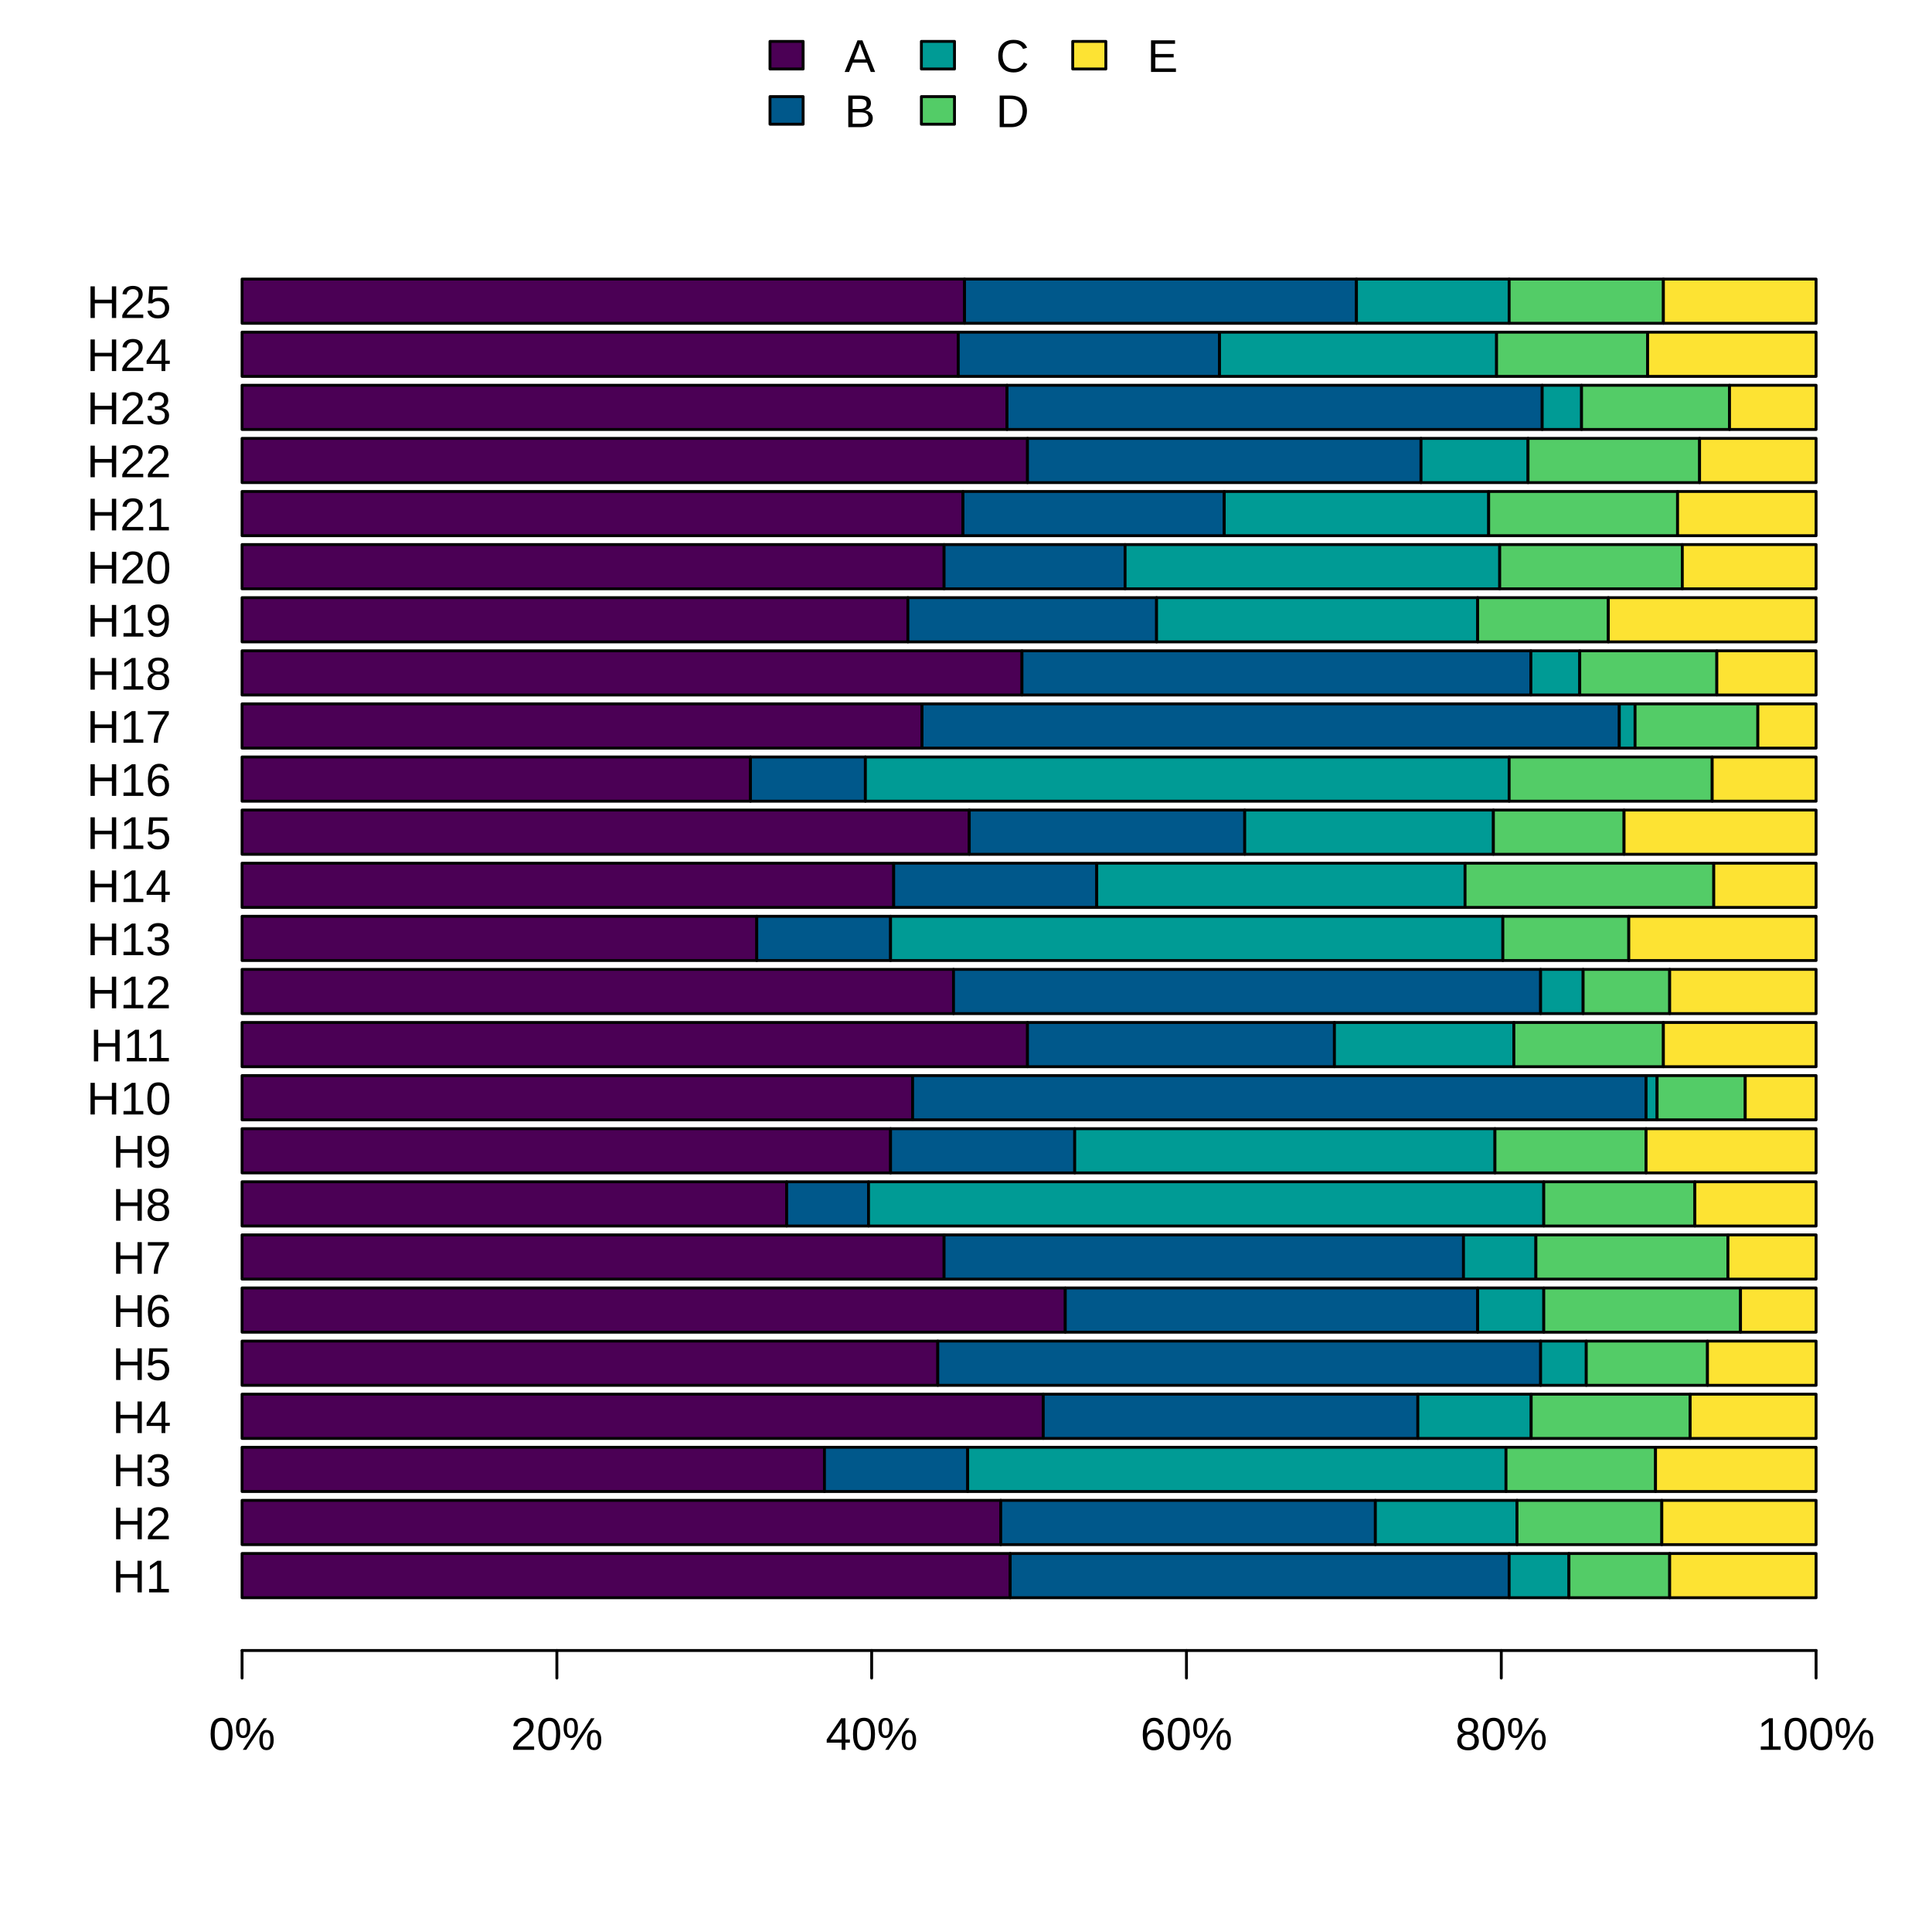
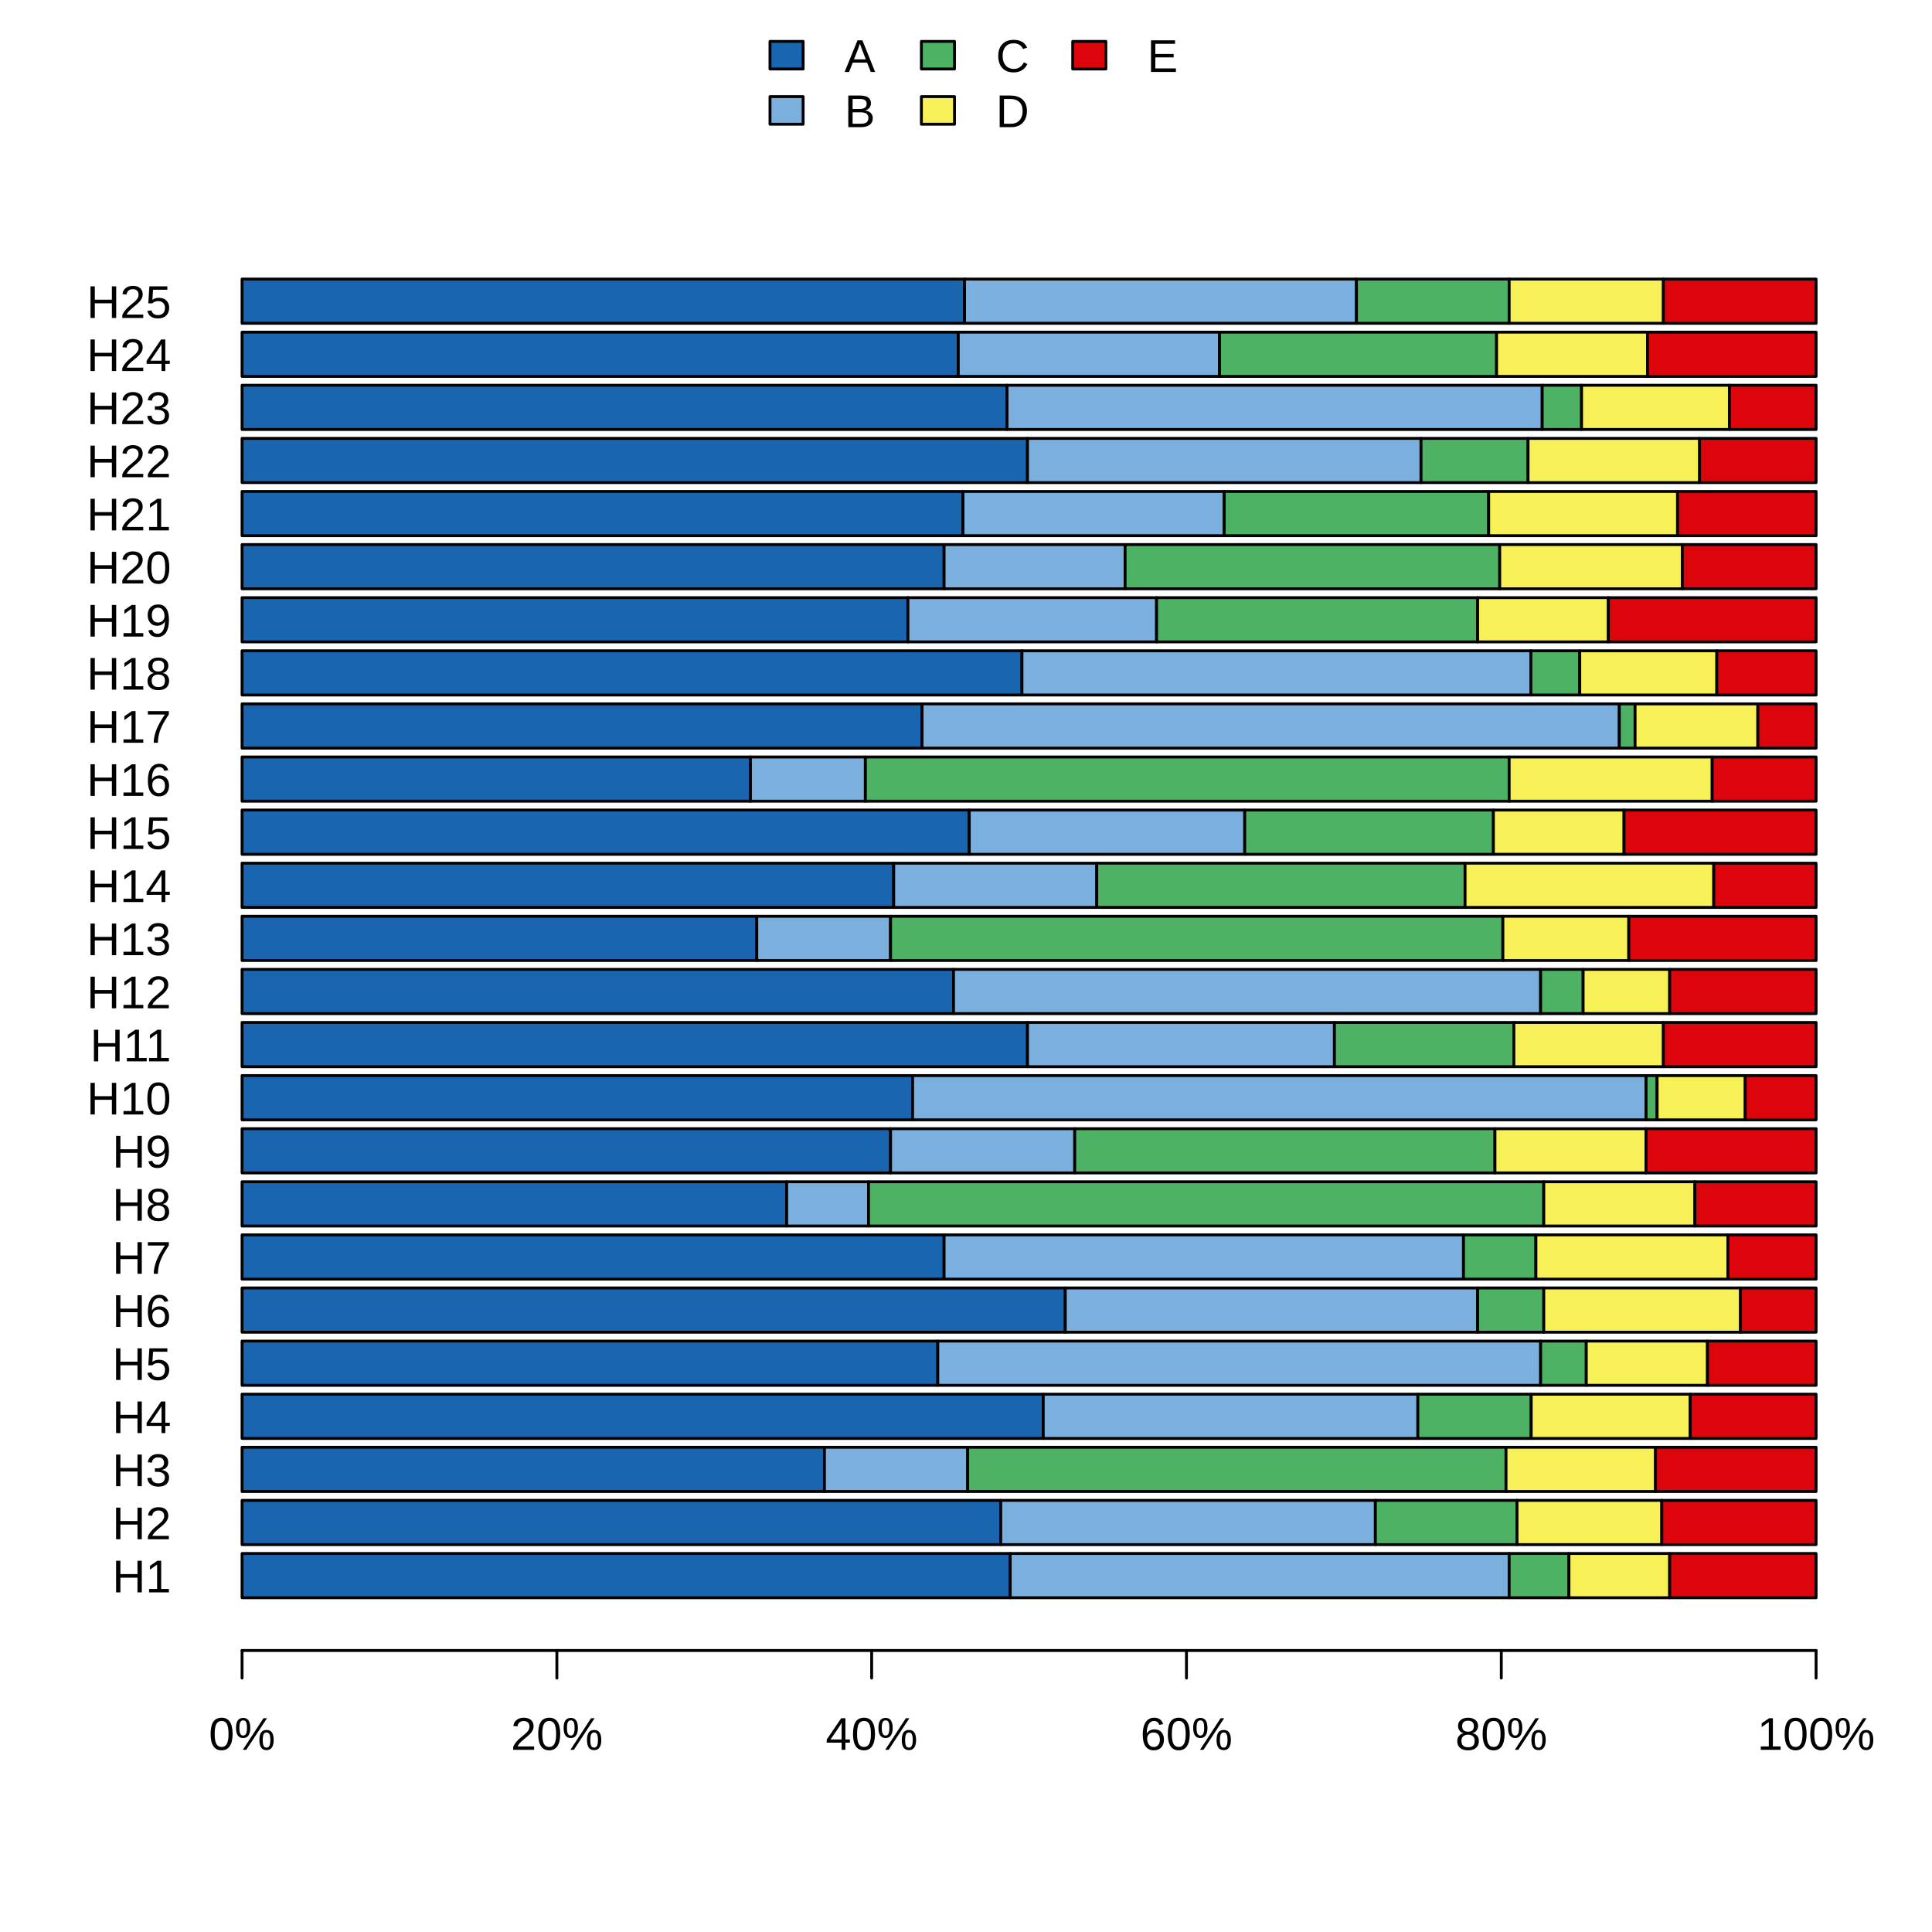
<svg xmlns="http://www.w3.org/2000/svg" class="svglite" width="504.00pt" height="504.00pt" viewBox="0 0 504.00 504.00">
  <defs>
    <style type="text/css">
    .svglite line, .svglite polyline, .svglite polygon, .svglite path, .svglite rect, .svglite circle {
      fill: none;
      stroke: #000000;
      stroke-linecap: round;
      stroke-linejoin: round;
      stroke-miterlimit: 10.00;
    }
    .svglite text {
      white-space: pre;
    }
  </style>
  </defs>
  <rect width="100%" height="100%" style="stroke: none; fill: #FFFFFF;" />
  <defs>
    <clipPath id="cpMC4wMHw1MDQuMDB8MC4wMHw1MDQuMDA=">
      <rect x="0.00" y="0.00" width="504.00" height="504.00" />
    </clipPath>
  </defs>
  <g clip-path="url(#cpMC4wMHw1MDQuMDB8MC4wMHw1MDQuMDA=)">
-     <rect x="63.15" y="405.26" width="200.38" height="11.54" style="stroke-width: 0.75; fill: #4B0055;" />
-     <rect x="263.53" y="405.26" width="130.16" height="11.54" style="stroke-width: 0.75; fill: #00588B;" />
-     <rect x="393.69" y="405.26" width="15.60" height="11.54" style="stroke-width: 0.75; fill: #009B95;" />
-     <rect x="409.29" y="405.26" width="26.28" height="11.54" style="stroke-width: 0.75; fill: #53CC67;" />
-     <rect x="435.57" y="405.26" width="38.19" height="11.54" style="stroke-width: 0.75; fill: #FDE333;" />
-     <rect x="63.15" y="391.40" width="197.92" height="11.54" style="stroke-width: 0.75; fill: #4B0055;" />
-     <rect x="261.06" y="391.40" width="97.73" height="11.54" style="stroke-width: 0.75; fill: #00588B;" />
-     <rect x="358.79" y="391.40" width="36.96" height="11.54" style="stroke-width: 0.75; fill: #009B95;" />
-     <rect x="395.74" y="391.40" width="37.78" height="11.54" style="stroke-width: 0.75; fill: #53CC67;" />
-     <rect x="433.52" y="391.40" width="40.24" height="11.54" style="stroke-width: 0.75; fill: #FDE333;" />
-     <rect x="63.15" y="377.55" width="151.93" height="11.54" style="stroke-width: 0.75; fill: #4B0055;" />
-     <rect x="215.07" y="377.55" width="37.37" height="11.54" style="stroke-width: 0.75; fill: #00588B;" />
-     <rect x="252.44" y="377.55" width="140.43" height="11.54" style="stroke-width: 0.75; fill: #009B95;" />
-     <rect x="392.87" y="377.55" width="39.01" height="11.54" style="stroke-width: 0.75; fill: #53CC67;" />
-     <rect x="431.88" y="377.55" width="41.88" height="11.54" style="stroke-width: 0.75; fill: #FDE333;" />
-     <rect x="63.15" y="363.70" width="209.00" height="11.54" style="stroke-width: 0.75; fill: #4B0055;" />
-     <rect x="272.15" y="363.70" width="97.73" height="11.54" style="stroke-width: 0.75; fill: #00588B;" />
-     <rect x="369.87" y="363.70" width="29.56" height="11.54" style="stroke-width: 0.75; fill: #009B95;" />
-     <rect x="399.44" y="363.70" width="41.47" height="11.54" style="stroke-width: 0.75; fill: #53CC67;" />
-     <rect x="440.91" y="363.70" width="32.85" height="11.54" style="stroke-width: 0.75; fill: #FDE333;" />
-     <rect x="63.15" y="349.85" width="181.49" height="11.54" style="stroke-width: 0.75; fill: #4B0055;" />
-     <rect x="244.64" y="349.85" width="157.27" height="11.54" style="stroke-width: 0.75; fill: #00588B;" />
-     <rect x="401.90" y="349.85" width="11.91" height="11.54" style="stroke-width: 0.75; fill: #009B95;" />
-     <rect x="413.81" y="349.85" width="31.62" height="11.54" style="stroke-width: 0.75; fill: #53CC67;" />
-     <rect x="445.43" y="349.85" width="28.33" height="11.54" style="stroke-width: 0.75; fill: #FDE333;" />
-     <rect x="63.15" y="335.99" width="214.75" height="11.54" style="stroke-width: 0.75; fill: #4B0055;" />
-     <rect x="277.90" y="335.99" width="107.58" height="11.54" style="stroke-width: 0.75; fill: #00588B;" />
-     <rect x="385.48" y="335.99" width="17.25" height="11.54" style="stroke-width: 0.75; fill: #009B95;" />
-     <rect x="402.72" y="335.99" width="51.33" height="11.54" style="stroke-width: 0.75; fill: #53CC67;" />
-     <rect x="454.05" y="335.99" width="19.71" height="11.54" style="stroke-width: 0.75; fill: #FDE333;" />
-     <rect x="63.15" y="322.14" width="183.13" height="11.54" style="stroke-width: 0.75; fill: #4B0055;" />
-     <rect x="246.28" y="322.14" width="135.50" height="11.54" style="stroke-width: 0.75; fill: #00588B;" />
-     <rect x="381.78" y="322.14" width="18.89" height="11.54" style="stroke-width: 0.75; fill: #009B95;" />
-     <rect x="400.67" y="322.14" width="50.09" height="11.54" style="stroke-width: 0.75; fill: #53CC67;" />
-     <rect x="450.77" y="322.14" width="22.99" height="11.54" style="stroke-width: 0.75; fill: #FDE333;" />
-     <rect x="63.15" y="308.29" width="142.07" height="11.54" style="stroke-width: 0.75; fill: #4B0055;" />
-     <rect x="205.22" y="308.29" width="21.35" height="11.54" style="stroke-width: 0.75; fill: #00588B;" />
-     <rect x="226.57" y="308.29" width="176.15" height="11.54" style="stroke-width: 0.75; fill: #009B95;" />
-     <rect x="402.72" y="308.29" width="39.42" height="11.54" style="stroke-width: 0.75; fill: #53CC67;" />
-     <rect x="442.14" y="308.29" width="31.62" height="11.54" style="stroke-width: 0.75; fill: #FDE333;" />
-     <rect x="63.15" y="294.44" width="169.17" height="11.54" style="stroke-width: 0.75; fill: #4B0055;" />
-     <rect x="232.32" y="294.44" width="48.04" height="11.54" style="stroke-width: 0.75; fill: #00588B;" />
-     <rect x="280.36" y="294.44" width="109.63" height="11.54" style="stroke-width: 0.75; fill: #009B95;" />
-     <rect x="389.99" y="294.44" width="39.42" height="11.54" style="stroke-width: 0.75; fill: #53CC67;" />
-     <rect x="429.41" y="294.44" width="44.35" height="11.54" style="stroke-width: 0.75; fill: #FDE333;" />
-     <rect x="63.15" y="280.59" width="174.92" height="11.54" style="stroke-width: 0.75; fill: #4B0055;" />
-     <rect x="238.07" y="280.59" width="191.35" height="11.54" style="stroke-width: 0.75; fill: #00588B;" />
-     <rect x="429.41" y="280.59" width="2.87" height="11.54" style="stroke-width: 0.75; fill: #009B95;" />
-     <rect x="432.29" y="280.59" width="22.99" height="11.54" style="stroke-width: 0.75; fill: #53CC67;" />
-     <rect x="455.28" y="280.59" width="18.48" height="11.54" style="stroke-width: 0.75; fill: #FDE333;" />
-     <rect x="63.15" y="266.73" width="204.90" height="11.54" style="stroke-width: 0.75; fill: #4B0055;" />
-     <rect x="268.04" y="266.73" width="80.07" height="11.54" style="stroke-width: 0.75; fill: #00588B;" />
-     <rect x="348.11" y="266.73" width="46.81" height="11.54" style="stroke-width: 0.75; fill: #009B95;" />
-     <rect x="394.92" y="266.73" width="39.01" height="11.54" style="stroke-width: 0.75; fill: #53CC67;" />
-     <rect x="433.93" y="266.73" width="39.83" height="11.54" style="stroke-width: 0.75; fill: #FDE333;" />
-     <rect x="63.15" y="252.88" width="185.60" height="11.54" style="stroke-width: 0.75; fill: #4B0055;" />
-     <rect x="248.74" y="252.88" width="153.16" height="11.54" style="stroke-width: 0.75; fill: #00588B;" />
-     <rect x="401.90" y="252.88" width="11.09" height="11.54" style="stroke-width: 0.75; fill: #009B95;" />
-     <rect x="412.99" y="252.88" width="22.58" height="11.54" style="stroke-width: 0.75; fill: #53CC67;" />
-     <rect x="435.57" y="252.88" width="38.19" height="11.54" style="stroke-width: 0.75; fill: #FDE333;" />
-     <rect x="63.15" y="239.03" width="134.27" height="11.54" style="stroke-width: 0.75; fill: #4B0055;" />
-     <rect x="197.42" y="239.03" width="34.90" height="11.54" style="stroke-width: 0.75; fill: #00588B;" />
-     <rect x="232.32" y="239.03" width="159.73" height="11.54" style="stroke-width: 0.75; fill: #009B95;" />
-     <rect x="392.05" y="239.03" width="32.85" height="11.54" style="stroke-width: 0.75; fill: #53CC67;" />
-     <rect x="424.90" y="239.03" width="48.86" height="11.54" style="stroke-width: 0.75; fill: #FDE333;" />
-     <rect x="63.15" y="225.18" width="169.99" height="11.54" style="stroke-width: 0.75; fill: #4B0055;" />
-     <rect x="233.14" y="225.18" width="52.97" height="11.54" style="stroke-width: 0.75; fill: #00588B;" />
-     <rect x="286.11" y="225.18" width="96.08" height="11.54" style="stroke-width: 0.75; fill: #009B95;" />
-     <rect x="382.19" y="225.18" width="64.88" height="11.54" style="stroke-width: 0.75; fill: #53CC67;" />
-     <rect x="447.07" y="225.18" width="26.69" height="11.54" style="stroke-width: 0.75; fill: #FDE333;" />
-     <rect x="63.15" y="211.32" width="189.70" height="11.54" style="stroke-width: 0.75; fill: #4B0055;" />
-     <rect x="252.85" y="211.32" width="71.86" height="11.54" style="stroke-width: 0.75; fill: #00588B;" />
-     <rect x="324.71" y="211.32" width="64.88" height="11.54" style="stroke-width: 0.75; fill: #009B95;" />
-     <rect x="389.58" y="211.32" width="34.08" height="11.54" style="stroke-width: 0.75; fill: #53CC67;" />
-     <rect x="423.67" y="211.32" width="50.09" height="11.54" style="stroke-width: 0.75; fill: #FDE333;" />
-     <rect x="63.15" y="197.47" width="132.63" height="11.54" style="stroke-width: 0.75; fill: #4B0055;" />
-     <rect x="195.77" y="197.47" width="29.97" height="11.54" style="stroke-width: 0.75; fill: #00588B;" />
-     <rect x="225.75" y="197.47" width="167.94" height="11.54" style="stroke-width: 0.75; fill: #009B95;" />
-     <rect x="393.69" y="197.47" width="52.97" height="11.54" style="stroke-width: 0.75; fill: #53CC67;" />
-     <rect x="446.66" y="197.47" width="27.10" height="11.54" style="stroke-width: 0.75; fill: #FDE333;" />
-     <rect x="63.15" y="183.62" width="177.39" height="11.54" style="stroke-width: 0.75; fill: #4B0055;" />
-     <rect x="240.53" y="183.62" width="181.90" height="11.54" style="stroke-width: 0.75; fill: #00588B;" />
-     <rect x="422.43" y="183.62" width="4.11" height="11.54" style="stroke-width: 0.75; fill: #009B95;" />
-     <rect x="426.54" y="183.62" width="32.03" height="11.54" style="stroke-width: 0.75; fill: #53CC67;" />
-     <rect x="458.57" y="183.62" width="15.19" height="11.54" style="stroke-width: 0.75; fill: #FDE333;" />
-     <rect x="63.15" y="169.77" width="203.46" height="11.54" style="stroke-width: 0.75; fill: #4B0055;" />
-     <rect x="266.60" y="169.77" width="132.76" height="11.54" style="stroke-width: 0.75; fill: #00588B;" />
-     <rect x="399.36" y="169.77" width="12.74" height="11.54" style="stroke-width: 0.75; fill: #009B95;" />
-     <rect x="412.11" y="169.77" width="35.76" height="11.54" style="stroke-width: 0.75; fill: #53CC67;" />
-     <rect x="447.87" y="169.77" width="25.89" height="11.54" style="stroke-width: 0.75; fill: #FDE333;" />
-     <rect x="63.15" y="155.91" width="173.69" height="11.54" style="stroke-width: 0.75; fill: #4B0055;" />
-     <rect x="236.84" y="155.91" width="64.88" height="11.54" style="stroke-width: 0.75; fill: #00588B;" />
-     <rect x="301.71" y="155.91" width="83.77" height="11.54" style="stroke-width: 0.75; fill: #009B95;" />
-     <rect x="385.48" y="155.91" width="34.08" height="11.54" style="stroke-width: 0.75; fill: #53CC67;" />
-     <rect x="419.56" y="155.91" width="54.20" height="11.54" style="stroke-width: 0.75; fill: #FDE333;" />
-     <rect x="63.15" y="142.06" width="183.13" height="11.54" style="stroke-width: 0.75; fill: #4B0055;" />
-     <rect x="246.28" y="142.06" width="47.22" height="11.54" style="stroke-width: 0.75; fill: #00588B;" />
-     <rect x="293.50" y="142.06" width="97.73" height="11.54" style="stroke-width: 0.75; fill: #009B95;" />
-     <rect x="391.23" y="142.06" width="47.63" height="11.54" style="stroke-width: 0.75; fill: #53CC67;" />
-     <rect x="438.86" y="142.06" width="34.90" height="11.54" style="stroke-width: 0.75; fill: #FDE333;" />
-     <rect x="63.15" y="128.21" width="188.06" height="11.54" style="stroke-width: 0.75; fill: #4B0055;" />
-     <rect x="251.21" y="128.21" width="68.16" height="11.54" style="stroke-width: 0.75; fill: #00588B;" />
-     <rect x="319.37" y="128.21" width="68.98" height="11.54" style="stroke-width: 0.75; fill: #009B95;" />
-     <rect x="388.35" y="128.21" width="49.27" height="11.54" style="stroke-width: 0.75; fill: #53CC67;" />
-     <rect x="437.63" y="128.21" width="36.13" height="11.54" style="stroke-width: 0.75; fill: #FDE333;" />
-     <rect x="63.15" y="114.36" width="204.90" height="11.54" style="stroke-width: 0.75; fill: #4B0055;" />
-     <rect x="268.04" y="114.36" width="102.65" height="11.54" style="stroke-width: 0.75; fill: #00588B;" />
-     <rect x="370.70" y="114.36" width="27.92" height="11.54" style="stroke-width: 0.75; fill: #009B95;" />
-     <rect x="398.62" y="114.36" width="44.76" height="11.54" style="stroke-width: 0.75; fill: #53CC67;" />
-     <rect x="443.37" y="114.36" width="30.39" height="11.54" style="stroke-width: 0.75; fill: #FDE333;" />
-     <rect x="63.15" y="100.50" width="199.56" height="11.54" style="stroke-width: 0.75; fill: #4B0055;" />
-     <rect x="262.70" y="100.50" width="139.61" height="11.54" style="stroke-width: 0.75; fill: #00588B;" />
-     <rect x="402.31" y="100.50" width="10.27" height="11.54" style="stroke-width: 0.75; fill: #009B95;" />
-     <rect x="412.58" y="100.50" width="38.60" height="11.54" style="stroke-width: 0.75; fill: #53CC67;" />
-     <rect x="451.18" y="100.50" width="22.58" height="11.54" style="stroke-width: 0.75; fill: #FDE333;" />
-     <rect x="63.15" y="86.65" width="186.83" height="11.54" style="stroke-width: 0.75; fill: #4B0055;" />
-     <rect x="249.98" y="86.65" width="68.16" height="11.54" style="stroke-width: 0.75; fill: #00588B;" />
-     <rect x="318.14" y="86.65" width="72.27" height="11.54" style="stroke-width: 0.75; fill: #009B95;" />
-     <rect x="390.41" y="86.65" width="39.42" height="11.54" style="stroke-width: 0.75; fill: #53CC67;" />
-     <rect x="429.82" y="86.65" width="43.94" height="11.54" style="stroke-width: 0.75; fill: #FDE333;" />
-     <rect x="63.15" y="72.80" width="188.47" height="11.54" style="stroke-width: 0.75; fill: #4B0055;" />
-     <rect x="251.62" y="72.80" width="102.24" height="11.54" style="stroke-width: 0.75; fill: #00588B;" />
-     <rect x="353.86" y="72.80" width="39.83" height="11.54" style="stroke-width: 0.75; fill: #009B95;" />
-     <rect x="393.69" y="72.80" width="40.24" height="11.54" style="stroke-width: 0.75; fill: #53CC67;" />
-     <rect x="433.93" y="72.80" width="39.83" height="11.54" style="stroke-width: 0.75; fill: #FDE333;" />
+     <rect x="63.15" y="405.26" width="200.38" height="11.54" style="stroke-width: 0.75; fill: #1965B0;" />
+     <rect x="263.53" y="405.26" width="130.16" height="11.54" style="stroke-width: 0.75; fill: #7BAFDE;" />
+     <rect x="393.69" y="405.26" width="15.60" height="11.54" style="stroke-width: 0.75; fill: #4EB265;" />
+     <rect x="409.29" y="405.26" width="26.28" height="11.54" style="stroke-width: 0.75; fill: #F7F056;" />
+     <rect x="435.57" y="405.26" width="38.19" height="11.54" style="stroke-width: 0.75; fill: #DC050C;" />
+     <rect x="63.15" y="391.40" width="197.92" height="11.54" style="stroke-width: 0.75; fill: #1965B0;" />
+     <rect x="261.06" y="391.40" width="97.73" height="11.54" style="stroke-width: 0.75; fill: #7BAFDE;" />
+     <rect x="358.79" y="391.40" width="36.96" height="11.54" style="stroke-width: 0.75; fill: #4EB265;" />
+     <rect x="395.74" y="391.40" width="37.78" height="11.54" style="stroke-width: 0.75; fill: #F7F056;" />
+     <rect x="433.52" y="391.40" width="40.24" height="11.54" style="stroke-width: 0.75; fill: #DC050C;" />
+     <rect x="63.15" y="377.55" width="151.93" height="11.54" style="stroke-width: 0.75; fill: #1965B0;" />
+     <rect x="215.07" y="377.55" width="37.37" height="11.54" style="stroke-width: 0.75; fill: #7BAFDE;" />
+     <rect x="252.44" y="377.55" width="140.43" height="11.54" style="stroke-width: 0.75; fill: #4EB265;" />
+     <rect x="392.87" y="377.55" width="39.01" height="11.54" style="stroke-width: 0.75; fill: #F7F056;" />
+     <rect x="431.88" y="377.55" width="41.88" height="11.54" style="stroke-width: 0.75; fill: #DC050C;" />
+     <rect x="63.15" y="363.70" width="209.00" height="11.54" style="stroke-width: 0.75; fill: #1965B0;" />
+     <rect x="272.15" y="363.70" width="97.73" height="11.54" style="stroke-width: 0.75; fill: #7BAFDE;" />
+     <rect x="369.87" y="363.70" width="29.56" height="11.54" style="stroke-width: 0.75; fill: #4EB265;" />
+     <rect x="399.44" y="363.70" width="41.47" height="11.54" style="stroke-width: 0.75; fill: #F7F056;" />
+     <rect x="440.91" y="363.70" width="32.85" height="11.54" style="stroke-width: 0.75; fill: #DC050C;" />
+     <rect x="63.15" y="349.85" width="181.49" height="11.54" style="stroke-width: 0.75; fill: #1965B0;" />
+     <rect x="244.64" y="349.85" width="157.27" height="11.54" style="stroke-width: 0.75; fill: #7BAFDE;" />
+     <rect x="401.90" y="349.85" width="11.91" height="11.54" style="stroke-width: 0.75; fill: #4EB265;" />
+     <rect x="413.81" y="349.85" width="31.62" height="11.54" style="stroke-width: 0.75; fill: #F7F056;" />
+     <rect x="445.43" y="349.85" width="28.33" height="11.54" style="stroke-width: 0.75; fill: #DC050C;" />
+     <rect x="63.15" y="335.99" width="214.75" height="11.54" style="stroke-width: 0.75; fill: #1965B0;" />
+     <rect x="277.90" y="335.99" width="107.58" height="11.54" style="stroke-width: 0.75; fill: #7BAFDE;" />
+     <rect x="385.48" y="335.99" width="17.25" height="11.54" style="stroke-width: 0.75; fill: #4EB265;" />
+     <rect x="402.72" y="335.99" width="51.33" height="11.54" style="stroke-width: 0.75; fill: #F7F056;" />
+     <rect x="454.05" y="335.99" width="19.71" height="11.54" style="stroke-width: 0.75; fill: #DC050C;" />
+     <rect x="63.15" y="322.14" width="183.13" height="11.54" style="stroke-width: 0.75; fill: #1965B0;" />
+     <rect x="246.28" y="322.14" width="135.50" height="11.54" style="stroke-width: 0.75; fill: #7BAFDE;" />
+     <rect x="381.78" y="322.14" width="18.89" height="11.54" style="stroke-width: 0.75; fill: #4EB265;" />
+     <rect x="400.67" y="322.14" width="50.09" height="11.54" style="stroke-width: 0.75; fill: #F7F056;" />
+     <rect x="450.77" y="322.14" width="22.99" height="11.54" style="stroke-width: 0.75; fill: #DC050C;" />
+     <rect x="63.15" y="308.29" width="142.07" height="11.54" style="stroke-width: 0.75; fill: #1965B0;" />
+     <rect x="205.22" y="308.29" width="21.35" height="11.54" style="stroke-width: 0.75; fill: #7BAFDE;" />
+     <rect x="226.57" y="308.29" width="176.15" height="11.54" style="stroke-width: 0.75; fill: #4EB265;" />
+     <rect x="402.72" y="308.29" width="39.42" height="11.54" style="stroke-width: 0.75; fill: #F7F056;" />
+     <rect x="442.14" y="308.29" width="31.62" height="11.54" style="stroke-width: 0.75; fill: #DC050C;" />
+     <rect x="63.15" y="294.44" width="169.17" height="11.54" style="stroke-width: 0.75; fill: #1965B0;" />
+     <rect x="232.32" y="294.44" width="48.04" height="11.54" style="stroke-width: 0.75; fill: #7BAFDE;" />
+     <rect x="280.36" y="294.44" width="109.63" height="11.54" style="stroke-width: 0.75; fill: #4EB265;" />
+     <rect x="389.99" y="294.44" width="39.42" height="11.54" style="stroke-width: 0.75; fill: #F7F056;" />
+     <rect x="429.41" y="294.44" width="44.35" height="11.54" style="stroke-width: 0.75; fill: #DC050C;" />
+     <rect x="63.15" y="280.59" width="174.92" height="11.54" style="stroke-width: 0.75; fill: #1965B0;" />
+     <rect x="238.07" y="280.59" width="191.35" height="11.54" style="stroke-width: 0.75; fill: #7BAFDE;" />
+     <rect x="429.41" y="280.59" width="2.87" height="11.54" style="stroke-width: 0.75; fill: #4EB265;" />
+     <rect x="432.29" y="280.59" width="22.99" height="11.54" style="stroke-width: 0.75; fill: #F7F056;" />
+     <rect x="455.28" y="280.59" width="18.48" height="11.54" style="stroke-width: 0.75; fill: #DC050C;" />
+     <rect x="63.15" y="266.73" width="204.90" height="11.54" style="stroke-width: 0.75; fill: #1965B0;" />
+     <rect x="268.04" y="266.73" width="80.07" height="11.54" style="stroke-width: 0.75; fill: #7BAFDE;" />
+     <rect x="348.11" y="266.73" width="46.81" height="11.54" style="stroke-width: 0.75; fill: #4EB265;" />
+     <rect x="394.92" y="266.73" width="39.01" height="11.54" style="stroke-width: 0.75; fill: #F7F056;" />
+     <rect x="433.93" y="266.73" width="39.83" height="11.54" style="stroke-width: 0.75; fill: #DC050C;" />
+     <rect x="63.15" y="252.88" width="185.60" height="11.54" style="stroke-width: 0.75; fill: #1965B0;" />
+     <rect x="248.74" y="252.88" width="153.16" height="11.54" style="stroke-width: 0.75; fill: #7BAFDE;" />
+     <rect x="401.90" y="252.88" width="11.09" height="11.54" style="stroke-width: 0.75; fill: #4EB265;" />
+     <rect x="412.99" y="252.88" width="22.58" height="11.54" style="stroke-width: 0.75; fill: #F7F056;" />
+     <rect x="435.57" y="252.88" width="38.19" height="11.54" style="stroke-width: 0.75; fill: #DC050C;" />
+     <rect x="63.15" y="239.03" width="134.27" height="11.54" style="stroke-width: 0.75; fill: #1965B0;" />
+     <rect x="197.42" y="239.03" width="34.90" height="11.54" style="stroke-width: 0.75; fill: #7BAFDE;" />
+     <rect x="232.32" y="239.03" width="159.73" height="11.54" style="stroke-width: 0.75; fill: #4EB265;" />
+     <rect x="392.05" y="239.03" width="32.85" height="11.54" style="stroke-width: 0.75; fill: #F7F056;" />
+     <rect x="424.90" y="239.03" width="48.86" height="11.54" style="stroke-width: 0.75; fill: #DC050C;" />
+     <rect x="63.15" y="225.18" width="169.99" height="11.54" style="stroke-width: 0.75; fill: #1965B0;" />
+     <rect x="233.14" y="225.18" width="52.97" height="11.54" style="stroke-width: 0.75; fill: #7BAFDE;" />
+     <rect x="286.11" y="225.18" width="96.08" height="11.54" style="stroke-width: 0.75; fill: #4EB265;" />
+     <rect x="382.19" y="225.18" width="64.88" height="11.54" style="stroke-width: 0.75; fill: #F7F056;" />
+     <rect x="447.07" y="225.18" width="26.69" height="11.54" style="stroke-width: 0.75; fill: #DC050C;" />
+     <rect x="63.15" y="211.32" width="189.70" height="11.54" style="stroke-width: 0.75; fill: #1965B0;" />
+     <rect x="252.85" y="211.32" width="71.86" height="11.54" style="stroke-width: 0.75; fill: #7BAFDE;" />
+     <rect x="324.71" y="211.32" width="64.88" height="11.54" style="stroke-width: 0.75; fill: #4EB265;" />
+     <rect x="389.58" y="211.32" width="34.08" height="11.54" style="stroke-width: 0.75; fill: #F7F056;" />
+     <rect x="423.67" y="211.32" width="50.09" height="11.54" style="stroke-width: 0.75; fill: #DC050C;" />
+     <rect x="63.15" y="197.47" width="132.63" height="11.54" style="stroke-width: 0.75; fill: #1965B0;" />
+     <rect x="195.77" y="197.47" width="29.97" height="11.54" style="stroke-width: 0.75; fill: #7BAFDE;" />
+     <rect x="225.75" y="197.47" width="167.94" height="11.54" style="stroke-width: 0.75; fill: #4EB265;" />
+     <rect x="393.69" y="197.47" width="52.97" height="11.54" style="stroke-width: 0.75; fill: #F7F056;" />
+     <rect x="446.66" y="197.47" width="27.10" height="11.54" style="stroke-width: 0.75; fill: #DC050C;" />
+     <rect x="63.15" y="183.62" width="177.39" height="11.54" style="stroke-width: 0.75; fill: #1965B0;" />
+     <rect x="240.53" y="183.62" width="181.90" height="11.54" style="stroke-width: 0.75; fill: #7BAFDE;" />
+     <rect x="422.43" y="183.62" width="4.11" height="11.54" style="stroke-width: 0.75; fill: #4EB265;" />
+     <rect x="426.54" y="183.62" width="32.03" height="11.54" style="stroke-width: 0.75; fill: #F7F056;" />
+     <rect x="458.57" y="183.62" width="15.19" height="11.54" style="stroke-width: 0.75; fill: #DC050C;" />
+     <rect x="63.15" y="169.77" width="203.46" height="11.54" style="stroke-width: 0.75; fill: #1965B0;" />
+     <rect x="266.60" y="169.77" width="132.76" height="11.54" style="stroke-width: 0.75; fill: #7BAFDE;" />
+     <rect x="399.36" y="169.77" width="12.74" height="11.54" style="stroke-width: 0.75; fill: #4EB265;" />
+     <rect x="412.11" y="169.77" width="35.76" height="11.54" style="stroke-width: 0.75; fill: #F7F056;" />
+     <rect x="447.87" y="169.77" width="25.89" height="11.54" style="stroke-width: 0.75; fill: #DC050C;" />
+     <rect x="63.15" y="155.91" width="173.69" height="11.54" style="stroke-width: 0.75; fill: #1965B0;" />
+     <rect x="236.84" y="155.91" width="64.88" height="11.54" style="stroke-width: 0.75; fill: #7BAFDE;" />
+     <rect x="301.71" y="155.91" width="83.77" height="11.54" style="stroke-width: 0.75; fill: #4EB265;" />
+     <rect x="385.48" y="155.91" width="34.08" height="11.54" style="stroke-width: 0.75; fill: #F7F056;" />
+     <rect x="419.56" y="155.91" width="54.20" height="11.54" style="stroke-width: 0.75; fill: #DC050C;" />
+     <rect x="63.15" y="142.06" width="183.13" height="11.54" style="stroke-width: 0.75; fill: #1965B0;" />
+     <rect x="246.28" y="142.06" width="47.22" height="11.54" style="stroke-width: 0.75; fill: #7BAFDE;" />
+     <rect x="293.50" y="142.06" width="97.73" height="11.54" style="stroke-width: 0.75; fill: #4EB265;" />
+     <rect x="391.23" y="142.06" width="47.63" height="11.54" style="stroke-width: 0.75; fill: #F7F056;" />
+     <rect x="438.86" y="142.06" width="34.90" height="11.54" style="stroke-width: 0.75; fill: #DC050C;" />
+     <rect x="63.15" y="128.21" width="188.06" height="11.54" style="stroke-width: 0.75; fill: #1965B0;" />
+     <rect x="251.21" y="128.21" width="68.16" height="11.54" style="stroke-width: 0.75; fill: #7BAFDE;" />
+     <rect x="319.37" y="128.21" width="68.98" height="11.54" style="stroke-width: 0.75; fill: #4EB265;" />
+     <rect x="388.35" y="128.21" width="49.27" height="11.54" style="stroke-width: 0.75; fill: #F7F056;" />
+     <rect x="437.63" y="128.21" width="36.13" height="11.54" style="stroke-width: 0.75; fill: #DC050C;" />
+     <rect x="63.15" y="114.36" width="204.90" height="11.54" style="stroke-width: 0.75; fill: #1965B0;" />
+     <rect x="268.04" y="114.36" width="102.65" height="11.54" style="stroke-width: 0.75; fill: #7BAFDE;" />
+     <rect x="370.70" y="114.36" width="27.92" height="11.54" style="stroke-width: 0.75; fill: #4EB265;" />
+     <rect x="398.62" y="114.36" width="44.76" height="11.54" style="stroke-width: 0.75; fill: #F7F056;" />
+     <rect x="443.37" y="114.36" width="30.39" height="11.54" style="stroke-width: 0.75; fill: #DC050C;" />
+     <rect x="63.15" y="100.50" width="199.56" height="11.54" style="stroke-width: 0.75; fill: #1965B0;" />
+     <rect x="262.70" y="100.50" width="139.61" height="11.54" style="stroke-width: 0.75; fill: #7BAFDE;" />
+     <rect x="402.31" y="100.50" width="10.27" height="11.54" style="stroke-width: 0.75; fill: #4EB265;" />
+     <rect x="412.58" y="100.50" width="38.60" height="11.54" style="stroke-width: 0.75; fill: #F7F056;" />
+     <rect x="451.18" y="100.50" width="22.58" height="11.54" style="stroke-width: 0.75; fill: #DC050C;" />
+     <rect x="63.15" y="86.65" width="186.83" height="11.54" style="stroke-width: 0.75; fill: #1965B0;" />
+     <rect x="249.98" y="86.65" width="68.16" height="11.54" style="stroke-width: 0.75; fill: #7BAFDE;" />
+     <rect x="318.14" y="86.65" width="72.27" height="11.54" style="stroke-width: 0.75; fill: #4EB265;" />
+     <rect x="390.41" y="86.65" width="39.42" height="11.54" style="stroke-width: 0.75; fill: #F7F056;" />
+     <rect x="429.82" y="86.65" width="43.94" height="11.54" style="stroke-width: 0.75; fill: #DC050C;" />
+     <rect x="63.15" y="72.80" width="188.47" height="11.54" style="stroke-width: 0.75; fill: #1965B0;" />
+     <rect x="251.62" y="72.80" width="102.24" height="11.54" style="stroke-width: 0.75; fill: #7BAFDE;" />
+     <rect x="353.86" y="72.80" width="39.83" height="11.54" style="stroke-width: 0.75; fill: #4EB265;" />
+     <rect x="393.69" y="72.80" width="40.24" height="11.54" style="stroke-width: 0.75; fill: #F7F056;" />
+     <rect x="433.93" y="72.80" width="39.83" height="11.54" style="stroke-width: 0.75; fill: #DC050C;" />
    <text x="44.64" y="415.40" text-anchor="end" style="font-size: 12.00px; font-family: &quot;Arial&quot;;" textLength="16.67px" lengthAdjust="spacingAndGlyphs">H1</text>
    <text x="44.64" y="401.55" text-anchor="end" style="font-size: 12.00px; font-family: &quot;Arial&quot;;" textLength="16.67px" lengthAdjust="spacingAndGlyphs">H2</text>
    <text x="44.64" y="387.70" text-anchor="end" style="font-size: 12.00px; font-family: &quot;Arial&quot;;" textLength="16.67px" lengthAdjust="spacingAndGlyphs">H3</text>
    <text x="44.64" y="373.85" text-anchor="end" style="font-size: 12.00px; font-family: &quot;Arial&quot;;" textLength="16.67px" lengthAdjust="spacingAndGlyphs">H4</text>
    <text x="44.64" y="359.99" text-anchor="end" style="font-size: 12.00px; font-family: &quot;Arial&quot;;" textLength="16.67px" lengthAdjust="spacingAndGlyphs">H5</text>
    <text x="44.64" y="346.14" text-anchor="end" style="font-size: 12.00px; font-family: &quot;Arial&quot;;" textLength="16.67px" lengthAdjust="spacingAndGlyphs">H6</text>
    <text x="44.64" y="332.29" text-anchor="end" style="font-size: 12.00px; font-family: &quot;Arial&quot;;" textLength="16.67px" lengthAdjust="spacingAndGlyphs">H7</text>
    <text x="44.64" y="318.44" text-anchor="end" style="font-size: 12.00px; font-family: &quot;Arial&quot;;" textLength="16.67px" lengthAdjust="spacingAndGlyphs">H8</text>
    <text x="44.64" y="304.58" text-anchor="end" style="font-size: 12.00px; font-family: &quot;Arial&quot;;" textLength="16.67px" lengthAdjust="spacingAndGlyphs">H9</text>
    <text x="44.64" y="290.73" text-anchor="end" style="font-size: 12.00px; font-family: &quot;Arial&quot;;" textLength="24.31px" lengthAdjust="spacingAndGlyphs">H10</text>
    <text x="44.64" y="276.88" text-anchor="end" style="font-size: 12.00px; font-family: &quot;Arial&quot;;" textLength="24.31px" lengthAdjust="spacingAndGlyphs">H11</text>
    <text x="44.64" y="263.03" text-anchor="end" style="font-size: 12.00px; font-family: &quot;Arial&quot;;" textLength="24.31px" lengthAdjust="spacingAndGlyphs">H12</text>
    <text x="44.64" y="249.17" text-anchor="end" style="font-size: 12.00px; font-family: &quot;Arial&quot;;" textLength="24.31px" lengthAdjust="spacingAndGlyphs">H13</text>
    <text x="44.64" y="235.32" text-anchor="end" style="font-size: 12.00px; font-family: &quot;Arial&quot;;" textLength="24.31px" lengthAdjust="spacingAndGlyphs">H14</text>
    <text x="44.64" y="221.47" text-anchor="end" style="font-size: 12.00px; font-family: &quot;Arial&quot;;" textLength="24.31px" lengthAdjust="spacingAndGlyphs">H15</text>
    <text x="44.64" y="207.62" text-anchor="end" style="font-size: 12.00px; font-family: &quot;Arial&quot;;" textLength="24.31px" lengthAdjust="spacingAndGlyphs">H16</text>
    <text x="44.64" y="193.76" text-anchor="end" style="font-size: 12.00px; font-family: &quot;Arial&quot;;" textLength="24.31px" lengthAdjust="spacingAndGlyphs">H17</text>
    <text x="44.64" y="179.91" text-anchor="end" style="font-size: 12.00px; font-family: &quot;Arial&quot;;" textLength="24.31px" lengthAdjust="spacingAndGlyphs">H18</text>
    <text x="44.64" y="166.06" text-anchor="end" style="font-size: 12.00px; font-family: &quot;Arial&quot;;" textLength="24.31px" lengthAdjust="spacingAndGlyphs">H19</text>
    <text x="44.64" y="152.21" text-anchor="end" style="font-size: 12.00px; font-family: &quot;Arial&quot;;" textLength="24.31px" lengthAdjust="spacingAndGlyphs">H20</text>
    <text x="44.64" y="138.36" text-anchor="end" style="font-size: 12.00px; font-family: &quot;Arial&quot;;" textLength="24.31px" lengthAdjust="spacingAndGlyphs">H21</text>
    <text x="44.64" y="124.50" text-anchor="end" style="font-size: 12.00px; font-family: &quot;Arial&quot;;" textLength="24.31px" lengthAdjust="spacingAndGlyphs">H22</text>
    <text x="44.64" y="110.65" text-anchor="end" style="font-size: 12.00px; font-family: &quot;Arial&quot;;" textLength="24.31px" lengthAdjust="spacingAndGlyphs">H23</text>
    <text x="44.64" y="96.80" text-anchor="end" style="font-size: 12.00px; font-family: &quot;Arial&quot;;" textLength="24.31px" lengthAdjust="spacingAndGlyphs">H24</text>
    <text x="44.64" y="82.95" text-anchor="end" style="font-size: 12.00px; font-family: &quot;Arial&quot;;" textLength="24.31px" lengthAdjust="spacingAndGlyphs">H25</text>
    <line x1="63.15" y1="430.56" x2="473.76" y2="430.56" style="stroke-width: 0.75;" />
    <line x1="63.15" y1="430.56" x2="63.15" y2="437.76" style="stroke-width: 0.75;" />
    <line x1="145.27" y1="430.56" x2="145.27" y2="437.76" style="stroke-width: 0.75;" />
    <line x1="227.39" y1="430.56" x2="227.39" y2="437.76" style="stroke-width: 0.75;" />
    <line x1="309.51" y1="430.56" x2="309.51" y2="437.76" style="stroke-width: 0.75;" />
    <line x1="391.64" y1="430.56" x2="391.64" y2="437.76" style="stroke-width: 0.75;" />
    <line x1="473.76" y1="430.56" x2="473.76" y2="437.76" style="stroke-width: 0.75;" />
    <text x="63.15" y="456.48" text-anchor="middle" style="font-size: 12.00px; font-family: &quot;Arial&quot;;" textLength="26.68px" lengthAdjust="spacingAndGlyphs">  0%</text>
    <text x="145.27" y="456.48" text-anchor="middle" style="font-size: 12.00px; font-family: &quot;Arial&quot;;" textLength="30.50px" lengthAdjust="spacingAndGlyphs"> 20%</text>
    <text x="227.39" y="456.48" text-anchor="middle" style="font-size: 12.00px; font-family: &quot;Arial&quot;;" textLength="30.50px" lengthAdjust="spacingAndGlyphs"> 40%</text>
    <text x="309.51" y="456.48" text-anchor="middle" style="font-size: 12.00px; font-family: &quot;Arial&quot;;" textLength="30.50px" lengthAdjust="spacingAndGlyphs"> 60%</text>
    <text x="391.64" y="456.48" text-anchor="middle" style="font-size: 12.00px; font-family: &quot;Arial&quot;;" textLength="30.50px" lengthAdjust="spacingAndGlyphs"> 80%</text>
    <text x="473.76" y="456.48" text-anchor="middle" style="font-size: 12.00px; font-family: &quot;Arial&quot;;" textLength="34.32px" lengthAdjust="spacingAndGlyphs">100%</text>
-     <rect x="200.87" y="10.80" width="8.64" height="7.20" style="stroke-width: 0.75; fill: #4B0055;" />
-     <rect x="200.87" y="25.20" width="8.64" height="7.20" style="stroke-width: 0.75; fill: #00588B;" />
-     <rect x="240.36" y="10.80" width="8.64" height="7.20" style="stroke-width: 0.75; fill: #009B95;" />
-     <rect x="240.36" y="25.20" width="8.64" height="7.20" style="stroke-width: 0.75; fill: #53CC67;" />
-     <rect x="279.84" y="10.80" width="8.64" height="7.20" style="stroke-width: 0.75; fill: #FDE333;" />
+     <rect x="200.87" y="10.80" width="8.64" height="7.20" style="stroke-width: 0.75; fill: #1965B0;" />
+     <rect x="200.87" y="25.20" width="8.64" height="7.20" style="stroke-width: 0.75; fill: #7BAFDE;" />
+     <rect x="240.36" y="10.80" width="8.64" height="7.20" style="stroke-width: 0.75; fill: #4EB265;" />
+     <rect x="240.36" y="25.20" width="8.64" height="7.20" style="stroke-width: 0.75; fill: #F7F056;" />
+     <rect x="279.84" y="10.80" width="8.64" height="7.20" style="stroke-width: 0.75; fill: #DC050C;" />
    <text x="220.31" y="18.77" style="font-size: 12.00px; font-family: &quot;Arial&quot;;" textLength="8.21px" lengthAdjust="spacingAndGlyphs">A</text>
    <text x="220.31" y="33.17" style="font-size: 12.00px; font-family: &quot;Arial&quot;;" textLength="8.24px" lengthAdjust="spacingAndGlyphs">B</text>
    <text x="259.80" y="18.77" style="font-size: 12.00px; font-family: &quot;Arial&quot;;" textLength="8.38px" lengthAdjust="spacingAndGlyphs">C</text>
    <text x="259.80" y="33.17" style="font-size: 12.00px; font-family: &quot;Arial&quot;;" textLength="9.24px" lengthAdjust="spacingAndGlyphs">D</text>
    <text x="299.28" y="18.77" style="font-size: 12.00px; font-family: &quot;Arial&quot;;" textLength="7.58px" lengthAdjust="spacingAndGlyphs">E</text>
  </g>
</svg>
